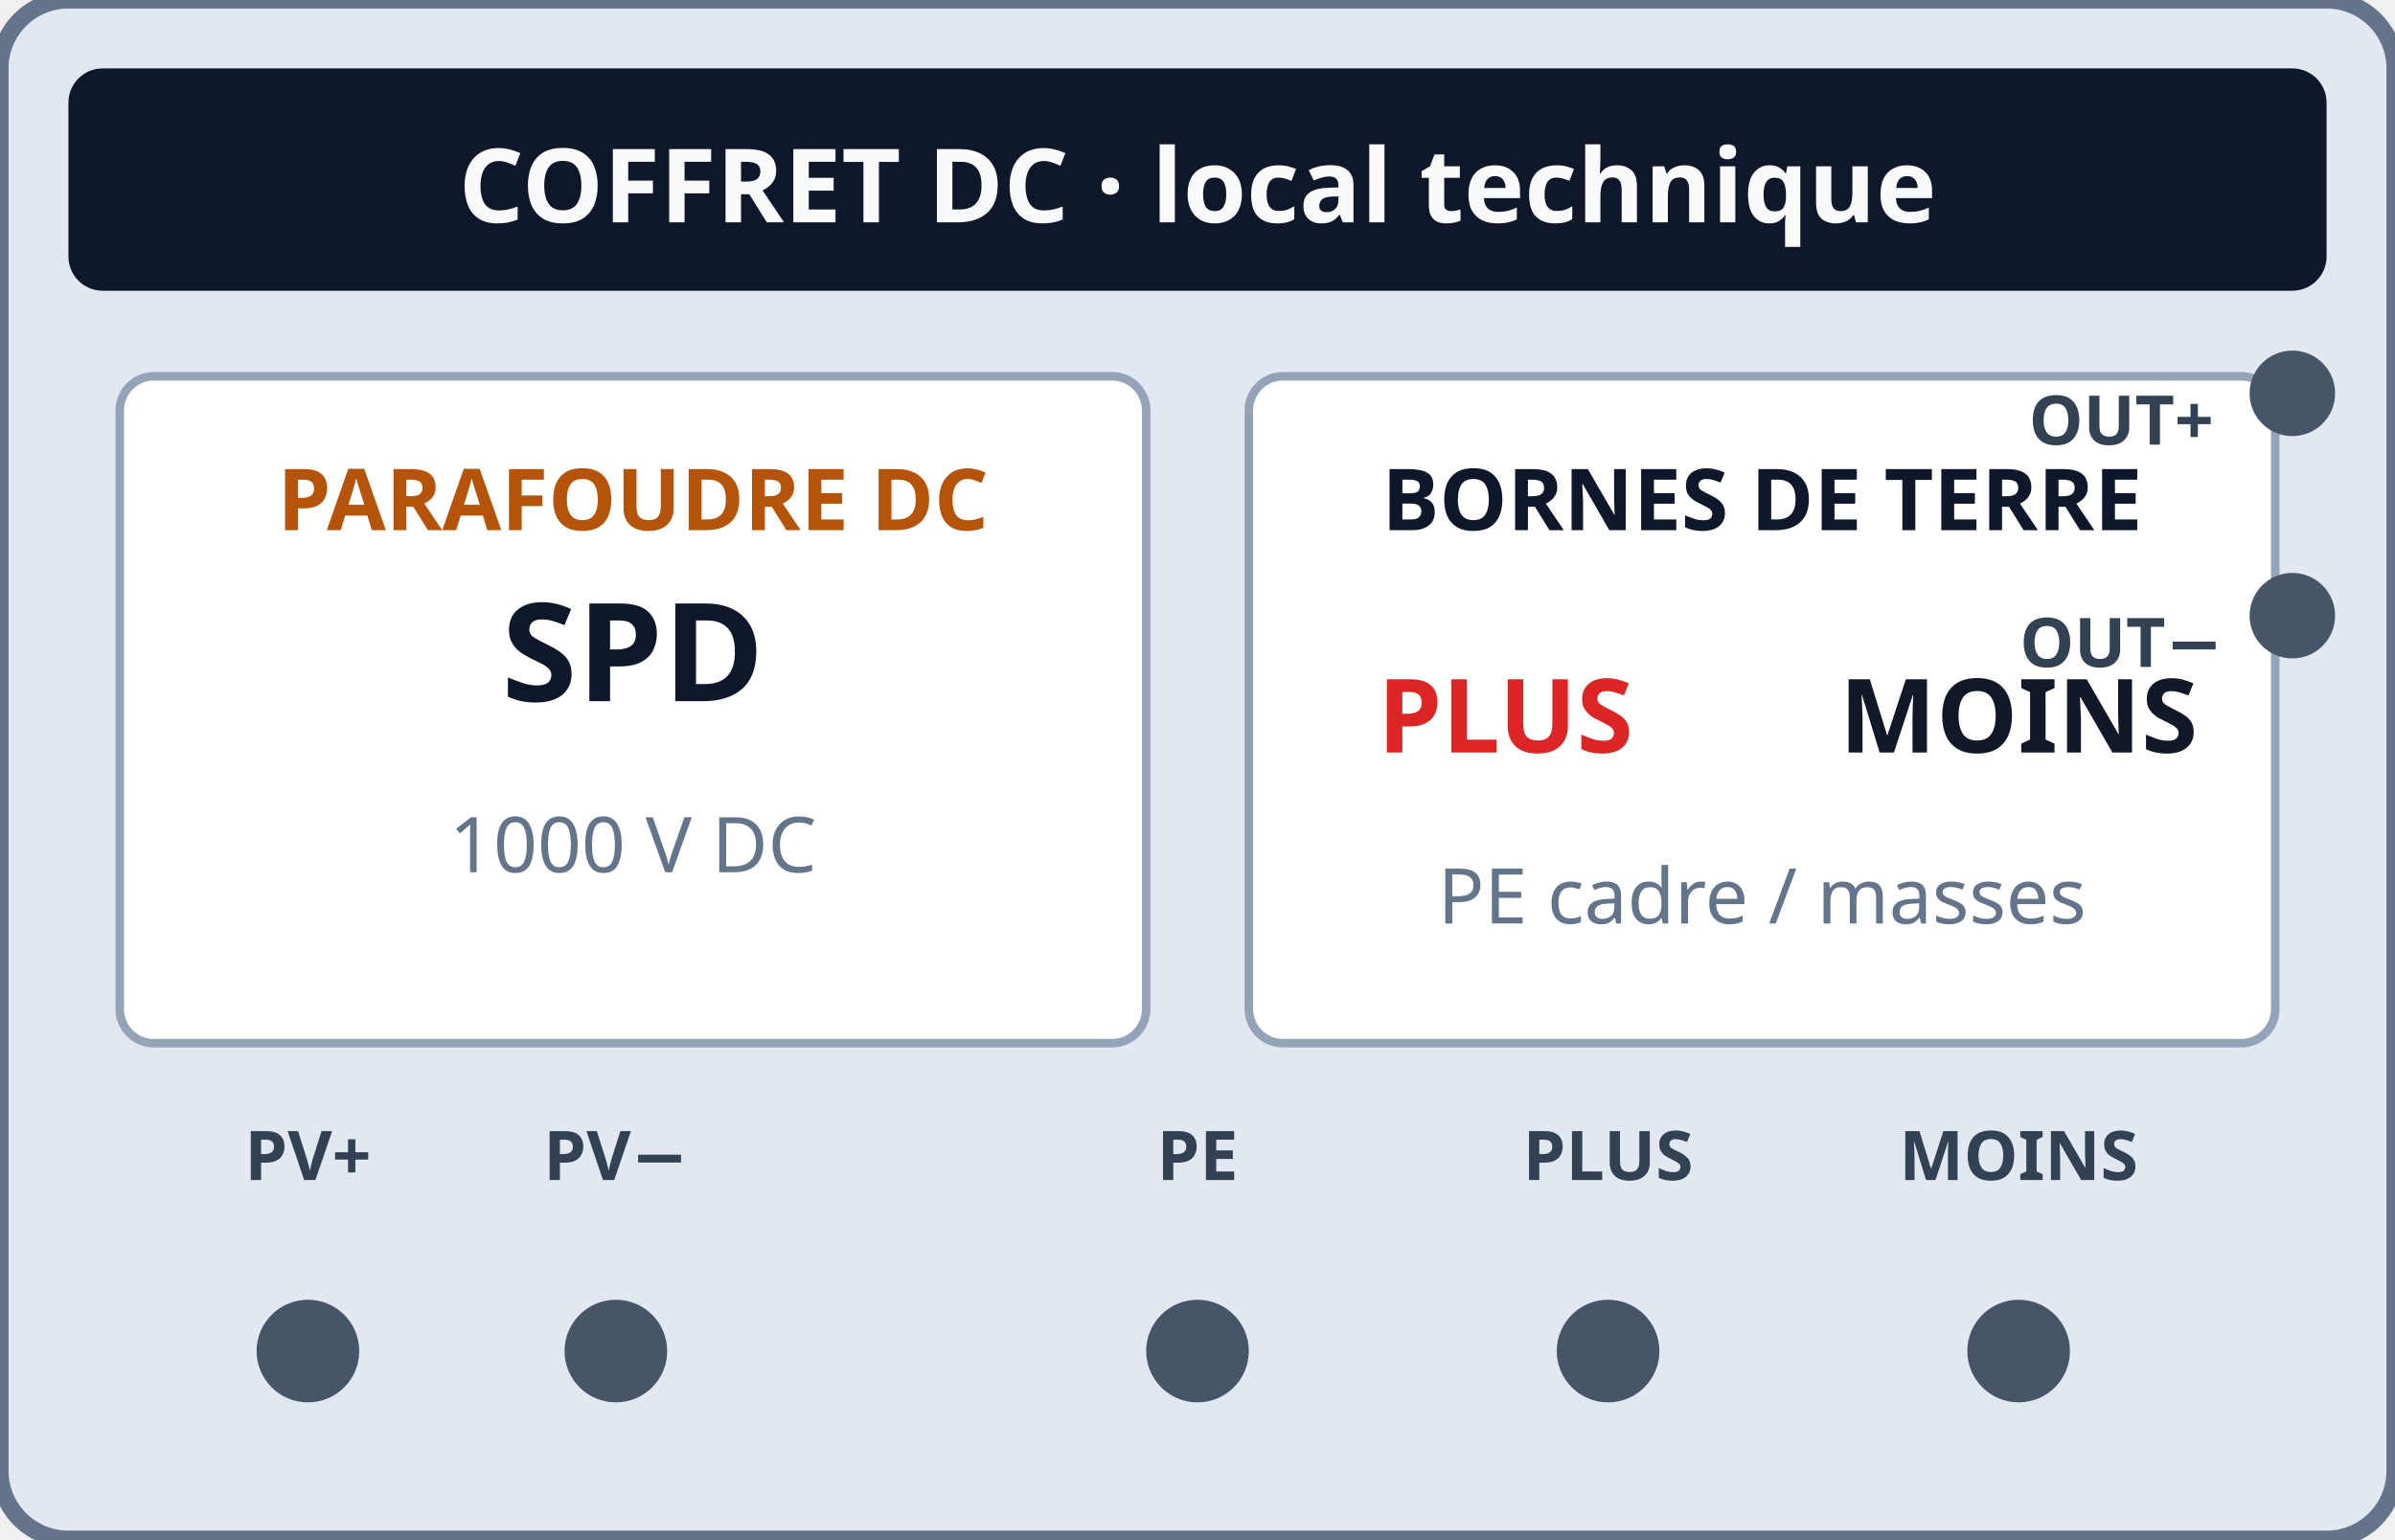
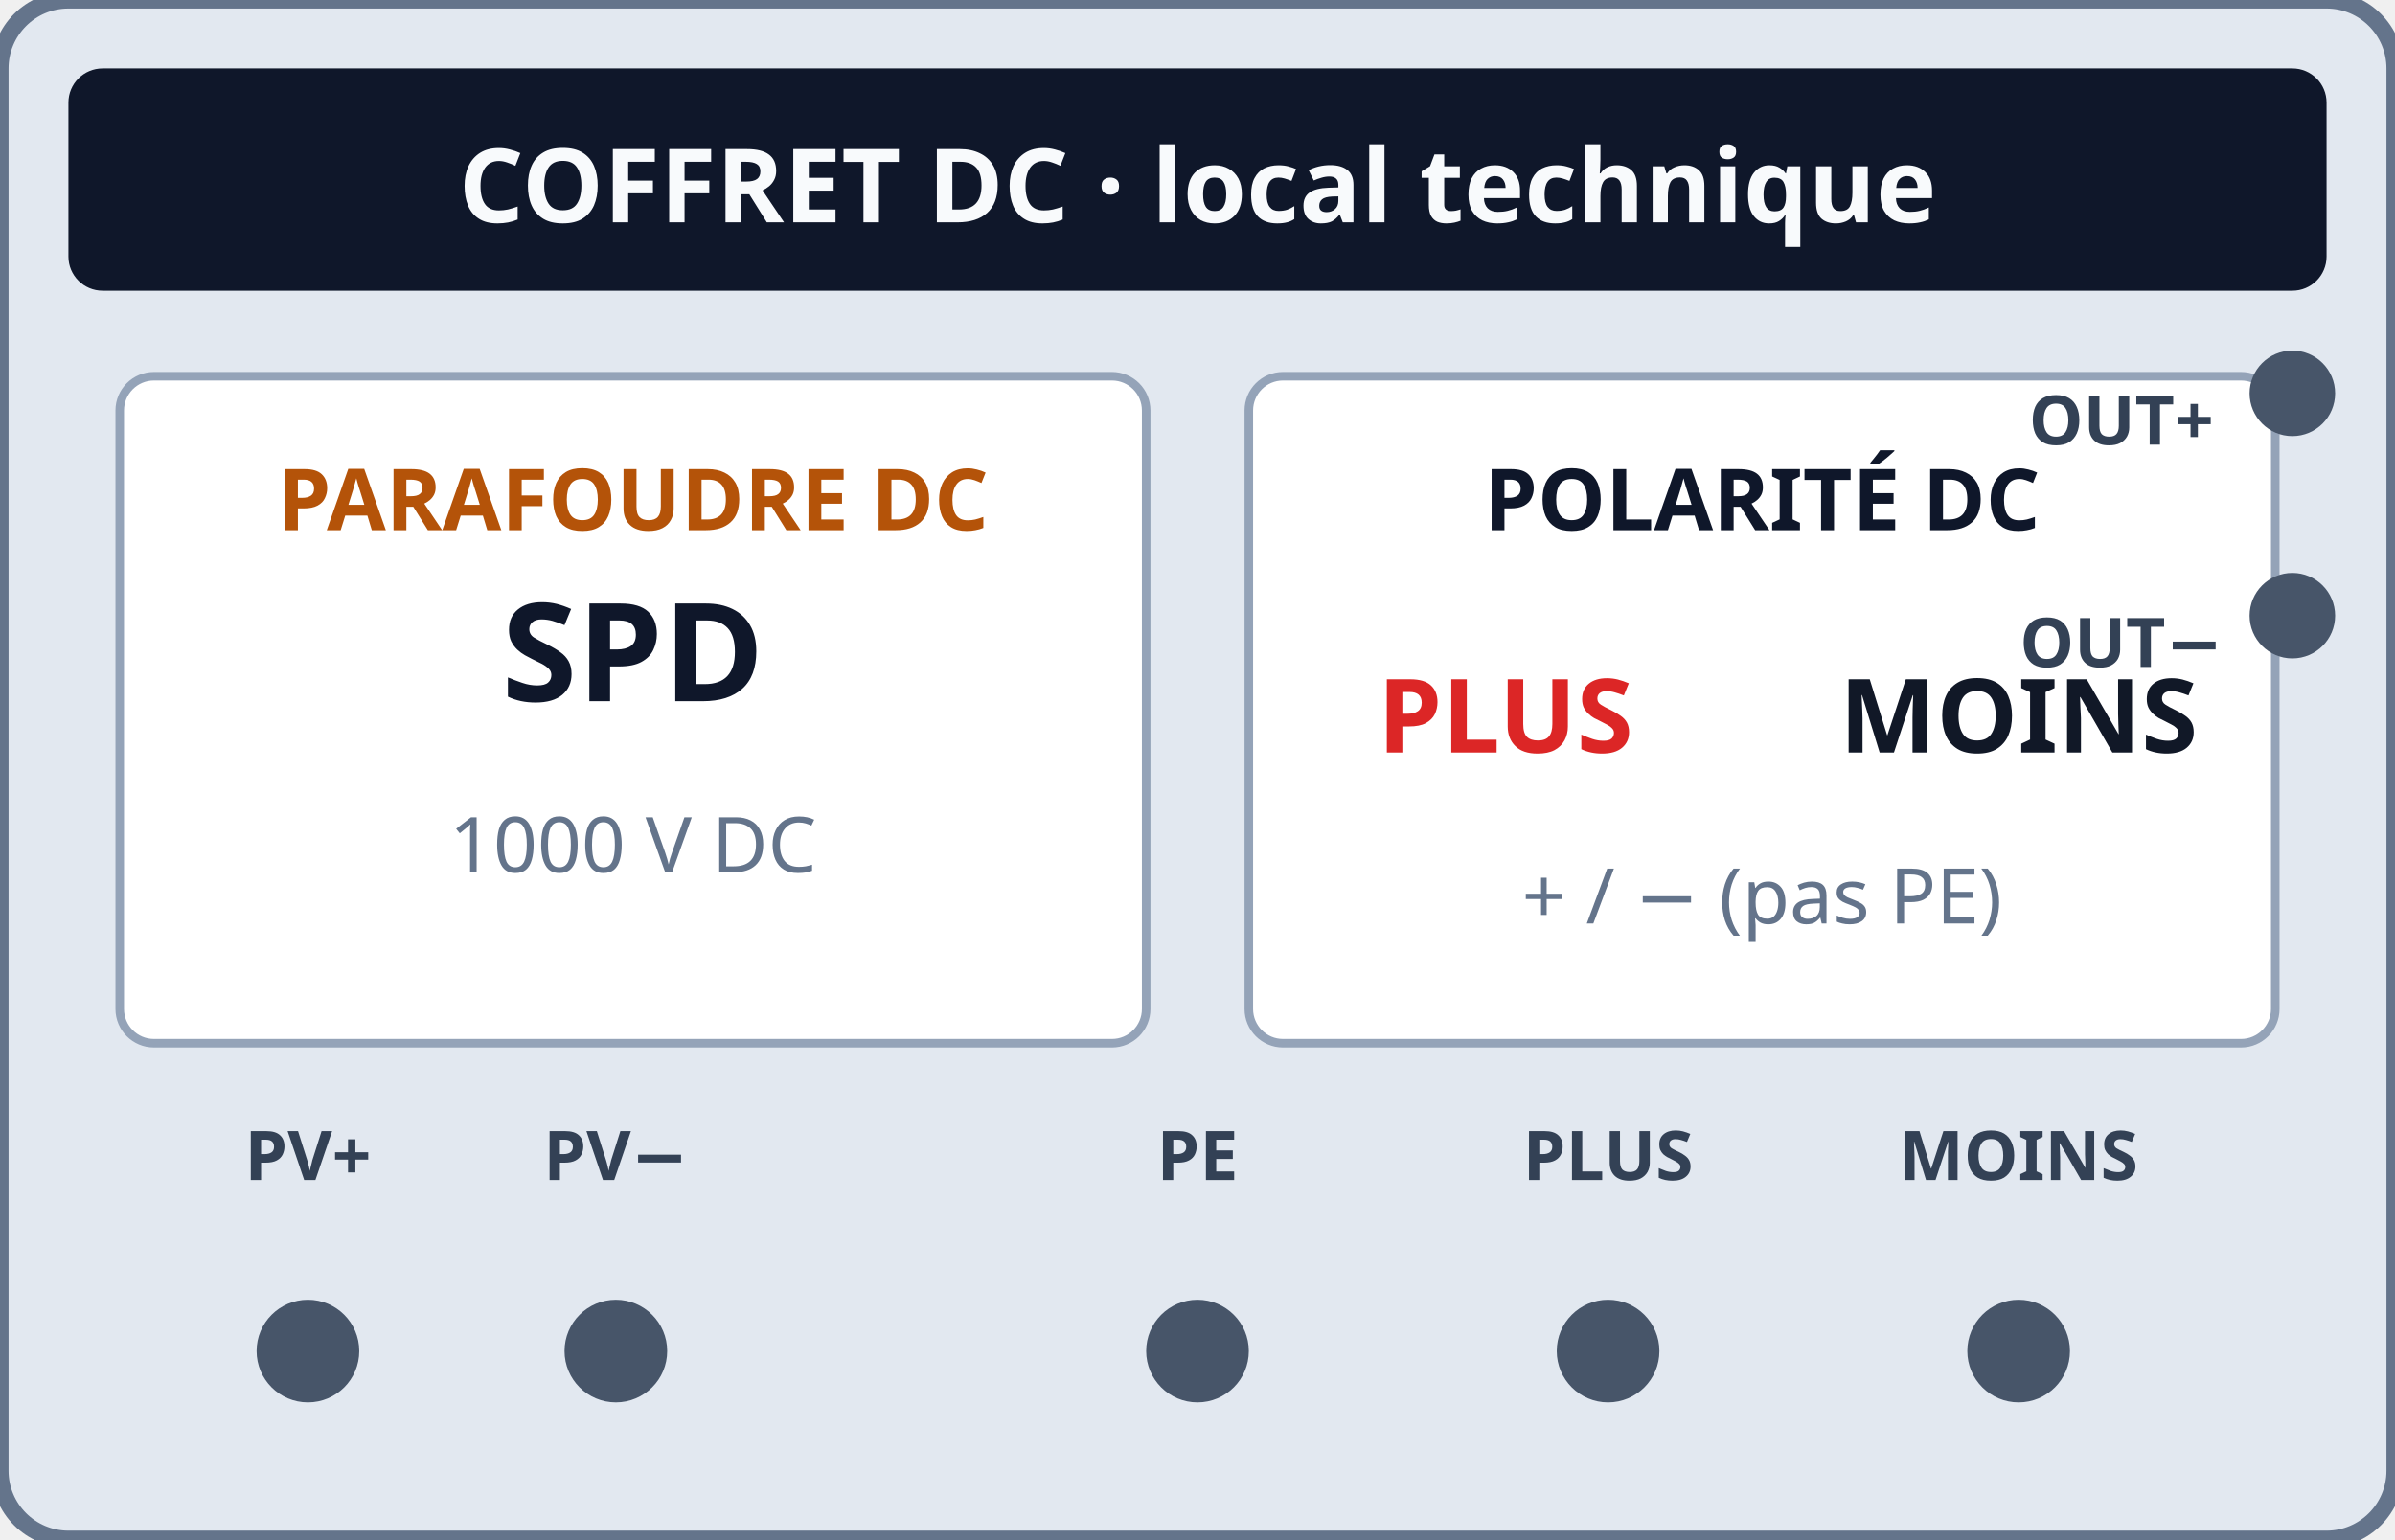
<svg xmlns="http://www.w3.org/2000/svg" viewBox="0 0 280 180">
  <rect width="280" height="180" rx="8" fill="#e2e8f0" stroke="#64748b" stroke-width="2" />
  <rect x="8" y="8" width="264" height="26" rx="4" fill="#0f172a" />
  <text x="140" y="26" text-anchor="middle" font-family="system-ui,sans-serif" font-size="12" font-weight="800" fill="#f8fafc">COFFRET DC · local technique</text>
  <rect x="14" y="44" width="120" height="78" rx="4" fill="#fff" stroke="#94a3b8" />
  <text x="74" y="62" text-anchor="middle" font-family="system-ui,sans-serif" font-size="10" font-weight="800" fill="#b45309">PARAFOUDRE DC</text>
  <text x="74" y="82" text-anchor="middle" font-family="system-ui,sans-serif" font-size="16" font-weight="800" fill="#0f172a">SPD</text>
  <text x="74" y="102" text-anchor="middle" font-family="system-ui,sans-serif" font-size="9" fill="#64748b">1000 V DC</text>
  <rect x="146" y="44" width="120" height="78" rx="4" fill="#fff" stroke="#94a3b8" />
-   <text x="206" y="62" text-anchor="middle" font-family="system-ui,sans-serif" font-size="10" font-weight="800" fill="#0f172a">BORNES DE TERRE</text>
+   <text x="206" y="62" text-anchor="middle" font-family="system-ui,sans-serif" font-size="10" font-weight="800" fill="#0f172a">POLARITÉ DC</text>
  <text x="176" y="88" text-anchor="middle" font-family="system-ui,sans-serif" font-size="12" font-weight="800" fill="#dc2626">PLUS</text>
  <text x="236" y="88" text-anchor="middle" font-family="system-ui,sans-serif" font-size="12" font-weight="800" fill="#111827">MOINS</text>
-   <text x="206" y="108" text-anchor="middle" font-family="system-ui,sans-serif" font-size="9" fill="#64748b">PE cadre / masses</text>
+   <text x="206" y="108" text-anchor="middle" font-family="system-ui,sans-serif" font-size="9" fill="#64748b">+ / − (pas PE)</text>
  <g font-family="system-ui,sans-serif" font-size="8" font-weight="700" fill="#334155" text-anchor="middle">
    <text x="36" y="138">PV+</text>
    <text x="72" y="138">PV−</text>
    <text x="140" y="138">PE</text>
    <text x="188" y="138">PLUS</text>
    <text x="236" y="138">MOINS</text>
  </g>
  <g fill="#475569">
    <circle cx="36" cy="158" r="6" />
    <circle cx="72" cy="158" r="6" />
    <circle cx="140" cy="158" r="6" />
    <circle cx="188" cy="158" r="6" />
    <circle cx="236" cy="158" r="6" />
  </g>
  <g font-family="system-ui,sans-serif" font-size="8" font-weight="700" fill="#334155" text-anchor="middle">
    <text x="248" y="52">OUT+</text>
    <text x="248" y="78">OUT−</text>
  </g>
  <circle cx="268" cy="46" r="5" fill="#475569" />
  <circle cx="268" cy="72" r="5" fill="#475569" />
</svg>
